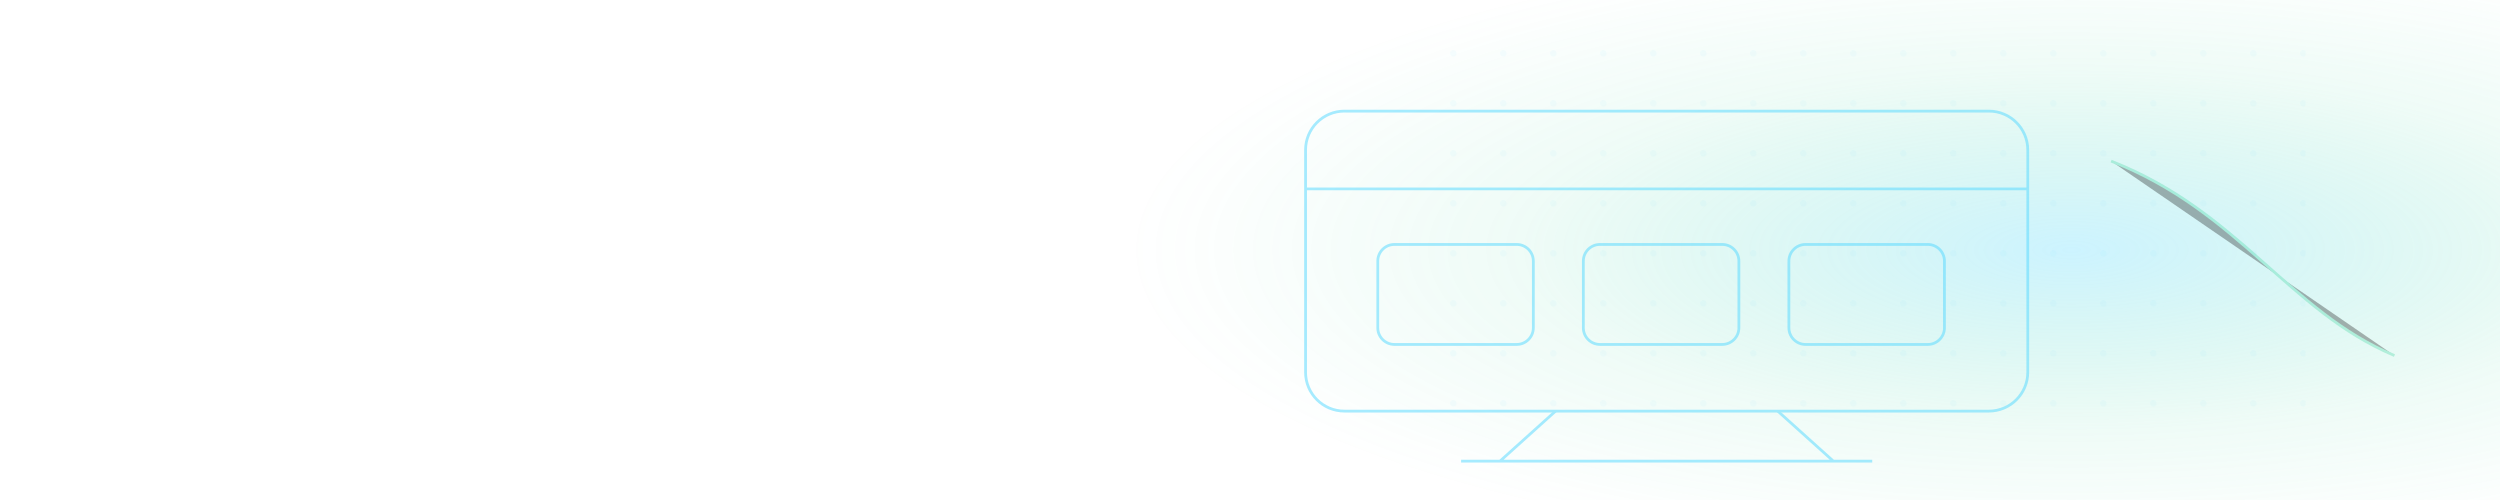
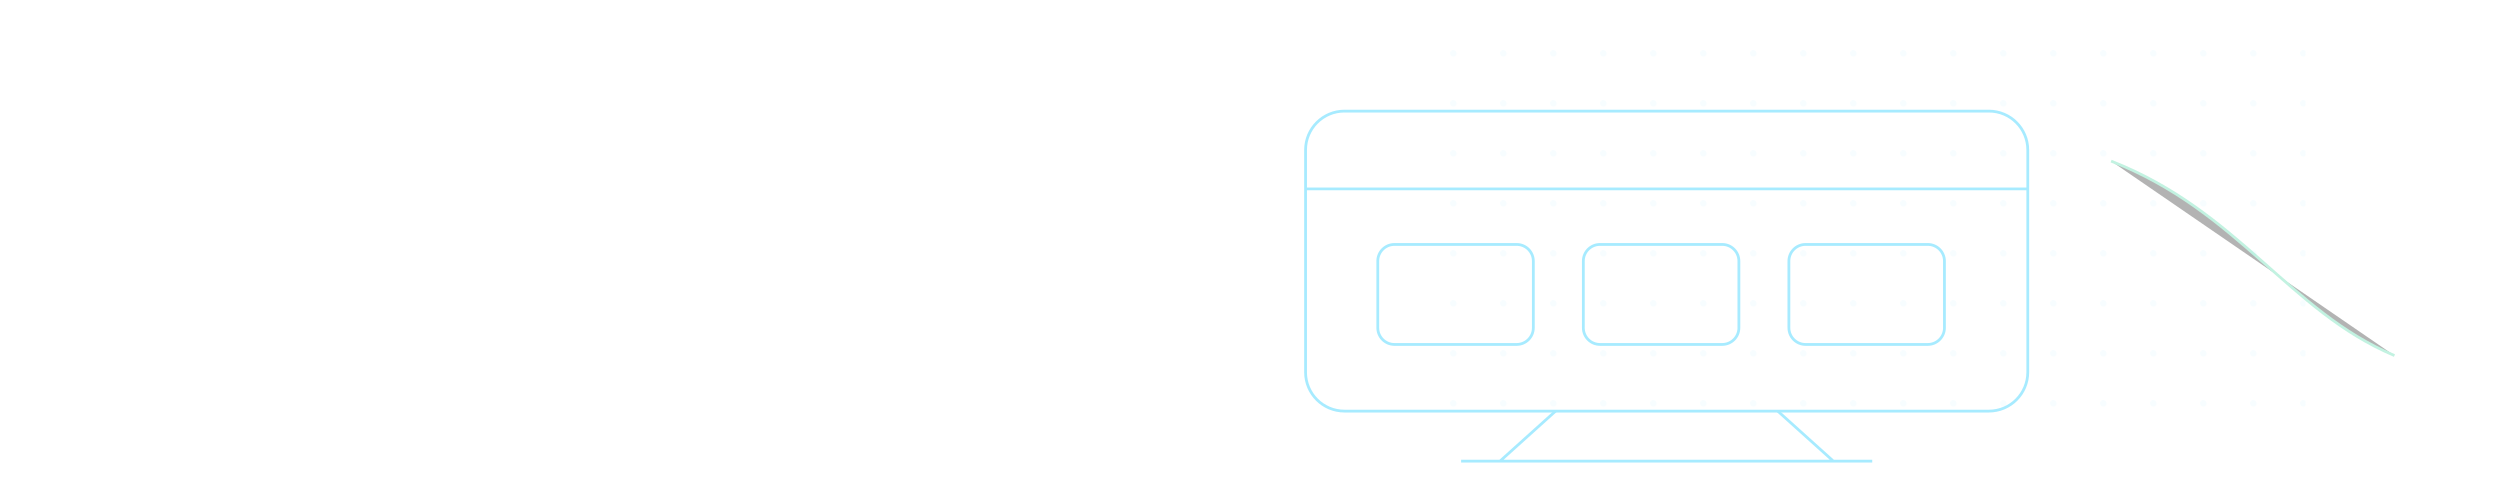
<svg xmlns="http://www.w3.org/2000/svg" viewBox="0 0 900 180" preserveAspectRatio="xMaxYMid meet" role="img" aria-labelledby="title desc">
  <defs>
    <linearGradient id="fade" x1="0" x2="1">
      <stop offset="0%" stop-color="#34D399" stop-opacity="0" />
      <stop offset="34%" stop-color="#34D399" stop-opacity=".07" />
      <stop offset="100%" stop-color="#56D8FF" stop-opacity=".22" />
    </linearGradient>
    <radialGradient id="glow" cx="72%" cy="50%" r="62%">
      <stop offset="0%" stop-color="#56D8FF" stop-opacity=".30" />
      <stop offset="58%" stop-color="#34D399" stop-opacity=".08" />
      <stop offset="100%" stop-color="#34D399" stop-opacity="0" />
    </radialGradient>
    <filter id="softGlow" x="-20%" y="-40%" width="140%" height="180%">
      <feGaussianBlur stdDeviation="2.1" result="blur" />
      <feMerge>
        <feMergeNode in="blur" />
        <feMergeNode in="SourceGraphic" />
      </feMerge>
    </filter>
    <pattern id="dots" width="18" height="18" patternUnits="userSpaceOnUse">
      <circle cx="1.2" cy="1.2" r="1.2" fill="#56D8FF" opacity=".25" />
    </pattern>
    <pattern id="grid" width="26" height="26" patternUnits="userSpaceOnUse">
      <path d="M26 0H0V26" fill="none" stroke="#56D8FF" stroke-opacity=".11" stroke-width="1" />
    </pattern>
  </defs>
-   <rect x="350" y="0" width="550" height="180" fill="url(#glow)" />
  <g opacity=".18">
    <rect x="520" y="18" width="310" height="144" fill="url(#dots)" />
  </g>
  <g fill="none" stroke="#56D8FF" opacity=".52">
    <rect x="470" y="40" width="260" height="108" rx="14" />
    <path d="M470 68H730M560 148L540 166M640 148L660 166M526 166H674" />
    <rect x="496" y="88" width="56" height="36" rx="6" />
    <rect x="570" y="88" width="56" height="36" rx="6" />
    <rect x="644" y="88" width="56" height="36" rx="6" />
  </g>
  <g stroke="#34D399" opacity=".30">
    <path d="M760 58C806 76 824 112 862 128" />
  </g>
</svg>
